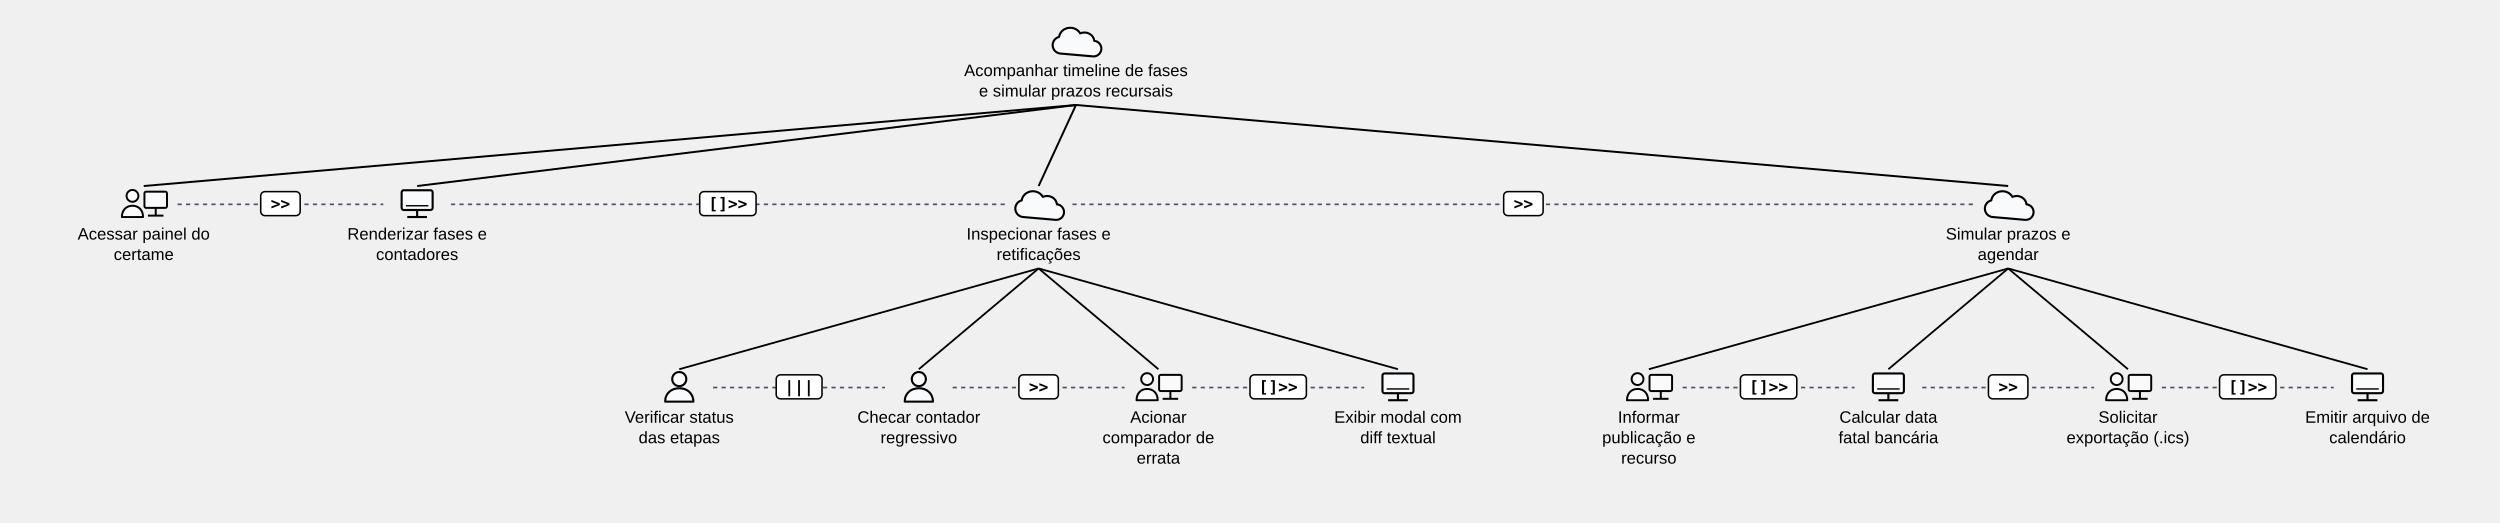
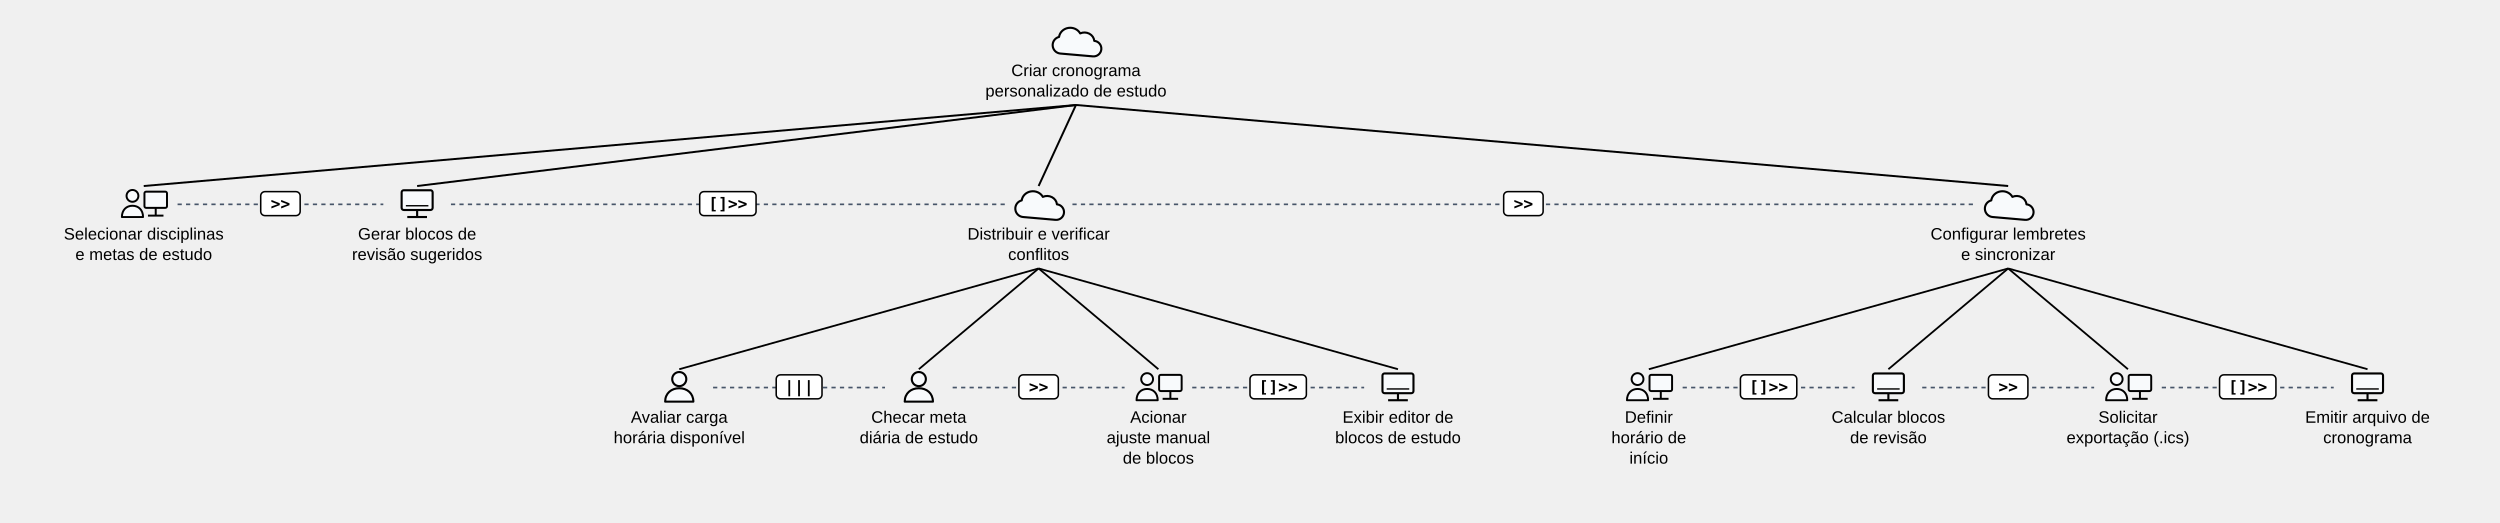
<svg xmlns="http://www.w3.org/2000/svg" viewBox="0 0 1774 371" width="100%" style="max-width: 1774px; height: auto; background: #ffffff; font-family: Arial, Helvetica, sans-serif;">
  <path d="M 752.5,38.0 a 6,6 0 0,1 -1,-11.8 a 8,7.5 0 0,1 15,-2.5 a 7,6.5 0 0,1 10,5.3 a 5.5,5.5 0 0,1 -1,11 z" fill="#f8fafc" stroke="#000000" stroke-width="1.5" stroke-linejoin="round" />
-   <text x="763.5" y="54.0" text-anchor="middle" font-size="11.8" fill="#000000">Acompanhar timeline de fases</text>
-   <text x="763.5" y="68.5" text-anchor="middle" font-size="11.8" fill="#000000">e simular prazos recursais</text>
+   <text x="763.5" y="54.0" text-anchor="middle" font-size="11.8" fill="#000000">Criar cronograma</text>
+   <text x="763.5" y="68.5" text-anchor="middle" font-size="11.8" fill="#000000">personalizado de estudo</text>
  <line x1="763.5" y1="74.5" x2="102.0" y2="132.0" stroke="#000000" stroke-width="1.4" />
  <line x1="763.5" y1="74.5" x2="296.0" y2="132.0" stroke="#000000" stroke-width="1.4" />
  <line x1="763.5" y1="74.5" x2="737.0" y2="132.0" stroke="#000000" stroke-width="1.4" />
  <line x1="763.5" y1="74.5" x2="1425.0" y2="132.0" stroke="#000000" stroke-width="1.4" />
  <circle cx="94.0" cy="139.0" r="4.2" fill="#f8fafc" stroke="#000000" stroke-width="1.4" />
  <path d="M 86.5,154.0 c 0,-5 3.2,-8 7.5,-8 c 4.3,0 7.5,3 7.5,8 z" fill="#f8fafc" stroke="#000000" stroke-width="1.4" stroke-linejoin="round" />
  <rect x="102.5" y="136.0" width="16" height="11.5" rx="1.2" fill="#f8fafc" stroke="#000000" stroke-width="1.4" />
  <line x1="110.5" y1="147.5" x2="110.5" y2="153.0" stroke="#000000" stroke-width="1.4" />
  <line x1="105.0" y1="153.0" x2="116.0" y2="153.0" stroke="#000000" stroke-width="1.4" />
-   <text x="102.0" y="170.0" text-anchor="middle" font-size="11.8" fill="#000000">Acessar painel do</text>
-   <text x="102.0" y="184.5" text-anchor="middle" font-size="11.8" fill="#000000">certame</text>
+   <text x="102.0" y="170.0" text-anchor="middle" font-size="11.8" fill="#000000">Selecionar disciplinas</text>
+   <text x="102.0" y="184.5" text-anchor="middle" font-size="11.8" fill="#000000">e metas de estudo</text>
  <line x1="126.0" y1="145.0" x2="272.0" y2="145.0" stroke="#475569" stroke-width="1.2" stroke-dasharray="3,3" />
  <rect x="185.0" y="136.0" width="28.0" height="17" rx="3" fill="#ffffff" stroke="#000000" stroke-width="1.1" />
  <text x="199.0" y="148.5" text-anchor="middle" font-family="Consolas, monospace" font-size="11.5" font-weight="bold" fill="#000000">&gt;&gt;</text>
  <rect x="285.0" y="135.0" width="22" height="14" rx="1.5" fill="#f8fafc" stroke="#000000" stroke-width="1.5" />
  <line x1="288.0" y1="146.0" x2="304.0" y2="146.0" stroke="#000000" stroke-width="1" />
  <line x1="296.0" y1="149.0" x2="296.0" y2="154.0" stroke="#000000" stroke-width="1.5" />
  <line x1="289.0" y1="154.0" x2="303.0" y2="154.0" stroke="#000000" stroke-width="1.5" />
-   <text x="296.0" y="170.0" text-anchor="middle" font-size="11.8" fill="#000000">Renderizar fases e</text>
-   <text x="296.0" y="184.5" text-anchor="middle" font-size="11.8" fill="#000000">contadores</text>
+   <text x="296.0" y="170.0" text-anchor="middle" font-size="11.8" fill="#000000">Gerar blocos de</text>
+   <text x="296.0" y="184.5" text-anchor="middle" font-size="11.8" fill="#000000">revisão sugeridos</text>
  <line x1="320.0" y1="145.0" x2="713.0" y2="145.0" stroke="#475569" stroke-width="1.2" stroke-dasharray="3,3" />
  <rect x="496.5" y="136.0" width="40.0" height="17" rx="3" fill="#ffffff" stroke="#000000" stroke-width="1.1" />
  <text x="516.5" y="148.5" text-anchor="middle" font-family="Consolas, monospace" font-size="11.5" font-weight="bold" fill="#000000">[]&gt;&gt;</text>
  <path d="M 726.0,154.0 a 6,6 0 0,1 -1,-11.8 a 8,7.5 0 0,1 15,-2.5 a 7,6.5 0 0,1 10,5.3 a 5.5,5.5 0 0,1 -1,11 z" fill="#f8fafc" stroke="#000000" stroke-width="1.5" stroke-linejoin="round" />
-   <text x="737.0" y="170.0" text-anchor="middle" font-size="11.8" fill="#000000">Inspecionar fases e</text>
-   <text x="737.0" y="184.5" text-anchor="middle" font-size="11.8" fill="#000000">retificações</text>
+   <text x="737.0" y="170.0" text-anchor="middle" font-size="11.8" fill="#000000">Distribuir e verificar</text>
+   <text x="737.0" y="184.5" text-anchor="middle" font-size="11.8" fill="#000000">conflitos</text>
  <line x1="761.0" y1="145.0" x2="1401.0" y2="145.0" stroke="#475569" stroke-width="1.2" stroke-dasharray="3,3" />
  <rect x="1067.0" y="136.0" width="28.0" height="17" rx="3" fill="#ffffff" stroke="#000000" stroke-width="1.1" />
  <text x="1081.0" y="148.5" text-anchor="middle" font-family="Consolas, monospace" font-size="11.5" font-weight="bold" fill="#000000">&gt;&gt;</text>
  <line x1="737.0" y1="190.5" x2="482.0" y2="262.0" stroke="#000000" stroke-width="1.3" />
  <circle cx="482.0" cy="269.0" r="5" fill="#f8fafc" stroke="#000000" stroke-width="1.5" />
  <path d="M 472.0,285.0 c 0,-6 4.5,-9.5 10,-9.5 c 5.5,0 10,3.5 10,9.5 z" fill="#f8fafc" stroke="#000000" stroke-width="1.5" stroke-linejoin="round" />
-   <text x="482.0" y="300.0" text-anchor="middle" font-size="11.8" fill="#000000">Verificar status</text>
-   <text x="482.0" y="314.5" text-anchor="middle" font-size="11.8" fill="#000000">das etapas</text>
+   <text x="482.0" y="300.0" text-anchor="middle" font-size="11.8" fill="#000000">Avaliar carga</text>
+   <text x="482.0" y="314.5" text-anchor="middle" font-size="11.8" fill="#000000">horária disponível</text>
  <line x1="506.0" y1="275.0" x2="628.0" y2="275.0" stroke="#475569" stroke-width="1.2" stroke-dasharray="3,3" />
  <rect x="550.8" y="266.0" width="32.5" height="17" rx="3" fill="#ffffff" stroke="#000000" stroke-width="1.1" />
  <text x="567.0" y="278.5" text-anchor="middle" font-family="Consolas, monospace" font-size="11.5" font-weight="bold" fill="#000000">|||</text>
  <line x1="737.0" y1="190.5" x2="652.0" y2="262.0" stroke="#000000" stroke-width="1.3" />
  <circle cx="652.0" cy="269.0" r="5" fill="#f8fafc" stroke="#000000" stroke-width="1.5" />
  <path d="M 642.0,285.0 c 0,-6 4.5,-9.5 10,-9.5 c 5.5,0 10,3.5 10,9.5 z" fill="#f8fafc" stroke="#000000" stroke-width="1.5" stroke-linejoin="round" />
-   <text x="652.0" y="300.0" text-anchor="middle" font-size="11.8" fill="#000000">Checar contador</text>
-   <text x="652.0" y="314.5" text-anchor="middle" font-size="11.8" fill="#000000">regressivo</text>
+   <text x="652.0" y="300.0" text-anchor="middle" font-size="11.8" fill="#000000">Checar meta</text>
+   <text x="652.0" y="314.5" text-anchor="middle" font-size="11.8" fill="#000000">diária de estudo</text>
  <line x1="676.0" y1="275.0" x2="798.0" y2="275.0" stroke="#475569" stroke-width="1.2" stroke-dasharray="3,3" />
  <rect x="723.0" y="266.0" width="28.0" height="17" rx="3" fill="#ffffff" stroke="#000000" stroke-width="1.1" />
  <text x="737.0" y="278.5" text-anchor="middle" font-family="Consolas, monospace" font-size="11.5" font-weight="bold" fill="#000000">&gt;&gt;</text>
  <line x1="737.0" y1="190.5" x2="822.0" y2="262.0" stroke="#000000" stroke-width="1.3" />
  <circle cx="814.0" cy="269.0" r="4.2" fill="#f8fafc" stroke="#000000" stroke-width="1.4" />
  <path d="M 806.5,284.0 c 0,-5 3.2,-8 7.5,-8 c 4.3,0 7.5,3 7.5,8 z" fill="#f8fafc" stroke="#000000" stroke-width="1.4" stroke-linejoin="round" />
  <rect x="822.5" y="266.0" width="16" height="11.5" rx="1.2" fill="#f8fafc" stroke="#000000" stroke-width="1.4" />
  <line x1="830.5" y1="277.5" x2="830.5" y2="283.0" stroke="#000000" stroke-width="1.4" />
  <line x1="825.0" y1="283.0" x2="836.0" y2="283.0" stroke="#000000" stroke-width="1.4" />
  <text x="822.0" y="300.0" text-anchor="middle" font-size="11.8" fill="#000000">Acionar</text>
-   <text x="822.0" y="314.5" text-anchor="middle" font-size="11.8" fill="#000000">comparador de</text>
-   <text x="822.0" y="329.0" text-anchor="middle" font-size="11.8" fill="#000000">errata</text>
+   <text x="822.0" y="314.5" text-anchor="middle" font-size="11.8" fill="#000000">ajuste manual</text>
+   <text x="822.0" y="329.0" text-anchor="middle" font-size="11.8" fill="#000000">de blocos</text>
  <line x1="846.0" y1="275.0" x2="968.0" y2="275.0" stroke="#475569" stroke-width="1.2" stroke-dasharray="3,3" />
  <rect x="887.0" y="266.0" width="40.0" height="17" rx="3" fill="#ffffff" stroke="#000000" stroke-width="1.1" />
  <text x="907.0" y="278.5" text-anchor="middle" font-family="Consolas, monospace" font-size="11.5" font-weight="bold" fill="#000000">[]&gt;&gt;</text>
  <line x1="737.0" y1="190.5" x2="992.0" y2="262.0" stroke="#000000" stroke-width="1.3" />
  <rect x="981.0" y="265.0" width="22" height="14" rx="1.5" fill="#f8fafc" stroke="#000000" stroke-width="1.5" />
  <line x1="984.0" y1="276.0" x2="1000.0" y2="276.0" stroke="#000000" stroke-width="1" />
  <line x1="992.0" y1="279.0" x2="992.0" y2="284.0" stroke="#000000" stroke-width="1.5" />
  <line x1="985.0" y1="284.0" x2="999.0" y2="284.0" stroke="#000000" stroke-width="1.5" />
-   <text x="992.0" y="300.0" text-anchor="middle" font-size="11.8" fill="#000000">Exibir modal com</text>
-   <text x="992.0" y="314.5" text-anchor="middle" font-size="11.8" fill="#000000">diff textual</text>
+   <text x="992.0" y="300.0" text-anchor="middle" font-size="11.8" fill="#000000">Exibir editor de</text>
+   <text x="992.0" y="314.5" text-anchor="middle" font-size="11.8" fill="#000000">blocos de estudo</text>
  <path d="M 1414.0,154.0 a 6,6 0 0,1 -1,-11.8 a 8,7.5 0 0,1 15,-2.5 a 7,6.5 0 0,1 10,5.3 a 5.5,5.5 0 0,1 -1,11 z" fill="#f8fafc" stroke="#000000" stroke-width="1.5" stroke-linejoin="round" />
-   <text x="1425.0" y="170.0" text-anchor="middle" font-size="11.8" fill="#000000">Simular prazos e</text>
-   <text x="1425.0" y="184.5" text-anchor="middle" font-size="11.8" fill="#000000">agendar</text>
+   <text x="1425.0" y="170.0" text-anchor="middle" font-size="11.8" fill="#000000">Configurar lembretes</text>
+   <text x="1425.0" y="184.5" text-anchor="middle" font-size="11.8" fill="#000000">e sincronizar</text>
  <line x1="1425.0" y1="190.5" x2="1170.0" y2="262.0" stroke="#000000" stroke-width="1.3" />
  <circle cx="1162.0" cy="269.0" r="4.2" fill="#f8fafc" stroke="#000000" stroke-width="1.4" />
  <path d="M 1154.5,284.0 c 0,-5 3.2,-8 7.5,-8 c 4.3,0 7.5,3 7.5,8 z" fill="#f8fafc" stroke="#000000" stroke-width="1.4" stroke-linejoin="round" />
  <rect x="1170.5" y="266.0" width="16" height="11.5" rx="1.2" fill="#f8fafc" stroke="#000000" stroke-width="1.4" />
  <line x1="1178.5" y1="277.5" x2="1178.5" y2="283.0" stroke="#000000" stroke-width="1.4" />
  <line x1="1173.0" y1="283.0" x2="1184.0" y2="283.0" stroke="#000000" stroke-width="1.4" />
-   <text x="1170.0" y="300.0" text-anchor="middle" font-size="11.8" fill="#000000">Informar</text>
-   <text x="1170.0" y="314.5" text-anchor="middle" font-size="11.8" fill="#000000">publicação e</text>
-   <text x="1170.0" y="329.0" text-anchor="middle" font-size="11.8" fill="#000000">recurso</text>
+   <text x="1170.0" y="300.0" text-anchor="middle" font-size="11.8" fill="#000000">Definir</text>
+   <text x="1170.0" y="314.5" text-anchor="middle" font-size="11.8" fill="#000000">horário de</text>
+   <text x="1170.0" y="329.0" text-anchor="middle" font-size="11.8" fill="#000000">início</text>
  <line x1="1194.0" y1="275.0" x2="1316.0" y2="275.0" stroke="#475569" stroke-width="1.2" stroke-dasharray="3,3" />
  <rect x="1235.0" y="266.0" width="40.0" height="17" rx="3" fill="#ffffff" stroke="#000000" stroke-width="1.1" />
  <text x="1255.0" y="278.5" text-anchor="middle" font-family="Consolas, monospace" font-size="11.5" font-weight="bold" fill="#000000">[]&gt;&gt;</text>
  <line x1="1425.0" y1="190.5" x2="1340.0" y2="262.0" stroke="#000000" stroke-width="1.3" />
  <rect x="1329.0" y="265.0" width="22" height="14" rx="1.5" fill="#f8fafc" stroke="#000000" stroke-width="1.5" />
  <line x1="1332.0" y1="276.0" x2="1348.0" y2="276.0" stroke="#000000" stroke-width="1" />
  <line x1="1340.0" y1="279.0" x2="1340.0" y2="284.0" stroke="#000000" stroke-width="1.5" />
  <line x1="1333.0" y1="284.0" x2="1347.0" y2="284.0" stroke="#000000" stroke-width="1.5" />
-   <text x="1340.0" y="300.0" text-anchor="middle" font-size="11.8" fill="#000000">Calcular data</text>
-   <text x="1340.0" y="314.5" text-anchor="middle" font-size="11.8" fill="#000000">fatal bancária</text>
+   <text x="1340.0" y="300.0" text-anchor="middle" font-size="11.8" fill="#000000">Calcular blocos</text>
+   <text x="1340.0" y="314.5" text-anchor="middle" font-size="11.8" fill="#000000">de revisão</text>
  <line x1="1364.0" y1="275.0" x2="1486.0" y2="275.0" stroke="#475569" stroke-width="1.2" stroke-dasharray="3,3" />
  <rect x="1411.0" y="266.0" width="28.0" height="17" rx="3" fill="#ffffff" stroke="#000000" stroke-width="1.1" />
  <text x="1425.0" y="278.5" text-anchor="middle" font-family="Consolas, monospace" font-size="11.5" font-weight="bold" fill="#000000">&gt;&gt;</text>
  <line x1="1425.0" y1="190.5" x2="1510.0" y2="262.0" stroke="#000000" stroke-width="1.3" />
  <circle cx="1502.0" cy="269.0" r="4.2" fill="#f8fafc" stroke="#000000" stroke-width="1.4" />
  <path d="M 1494.5,284.0 c 0,-5 3.2,-8 7.5,-8 c 4.3,0 7.5,3 7.5,8 z" fill="#f8fafc" stroke="#000000" stroke-width="1.4" stroke-linejoin="round" />
  <rect x="1510.5" y="266.0" width="16" height="11.5" rx="1.2" fill="#f8fafc" stroke="#000000" stroke-width="1.4" />
  <line x1="1518.5" y1="277.5" x2="1518.5" y2="283.0" stroke="#000000" stroke-width="1.4" />
  <line x1="1513.0" y1="283.0" x2="1524.0" y2="283.0" stroke="#000000" stroke-width="1.4" />
  <text x="1510.0" y="300.0" text-anchor="middle" font-size="11.8" fill="#000000">Solicitar</text>
  <text x="1510.0" y="314.5" text-anchor="middle" font-size="11.8" fill="#000000">exportação (.ics)</text>
  <line x1="1534.0" y1="275.0" x2="1656.0" y2="275.0" stroke="#475569" stroke-width="1.2" stroke-dasharray="3,3" />
  <rect x="1575.0" y="266.0" width="40.0" height="17" rx="3" fill="#ffffff" stroke="#000000" stroke-width="1.1" />
  <text x="1595.0" y="278.5" text-anchor="middle" font-family="Consolas, monospace" font-size="11.5" font-weight="bold" fill="#000000">[]&gt;&gt;</text>
  <line x1="1425.0" y1="190.5" x2="1680.0" y2="262.0" stroke="#000000" stroke-width="1.3" />
  <rect x="1669.0" y="265.0" width="22" height="14" rx="1.5" fill="#f8fafc" stroke="#000000" stroke-width="1.5" />
  <line x1="1672.0" y1="276.0" x2="1688.0" y2="276.0" stroke="#000000" stroke-width="1" />
  <line x1="1680.0" y1="279.0" x2="1680.0" y2="284.0" stroke="#000000" stroke-width="1.5" />
  <line x1="1673.0" y1="284.0" x2="1687.0" y2="284.0" stroke="#000000" stroke-width="1.5" />
  <text x="1680.0" y="300.0" text-anchor="middle" font-size="11.8" fill="#000000">Emitir arquivo de</text>
-   <text x="1680.0" y="314.5" text-anchor="middle" font-size="11.8" fill="#000000">calendário</text>
+   <text x="1680.0" y="314.5" text-anchor="middle" font-size="11.8" fill="#000000">cronograma</text>
</svg>
